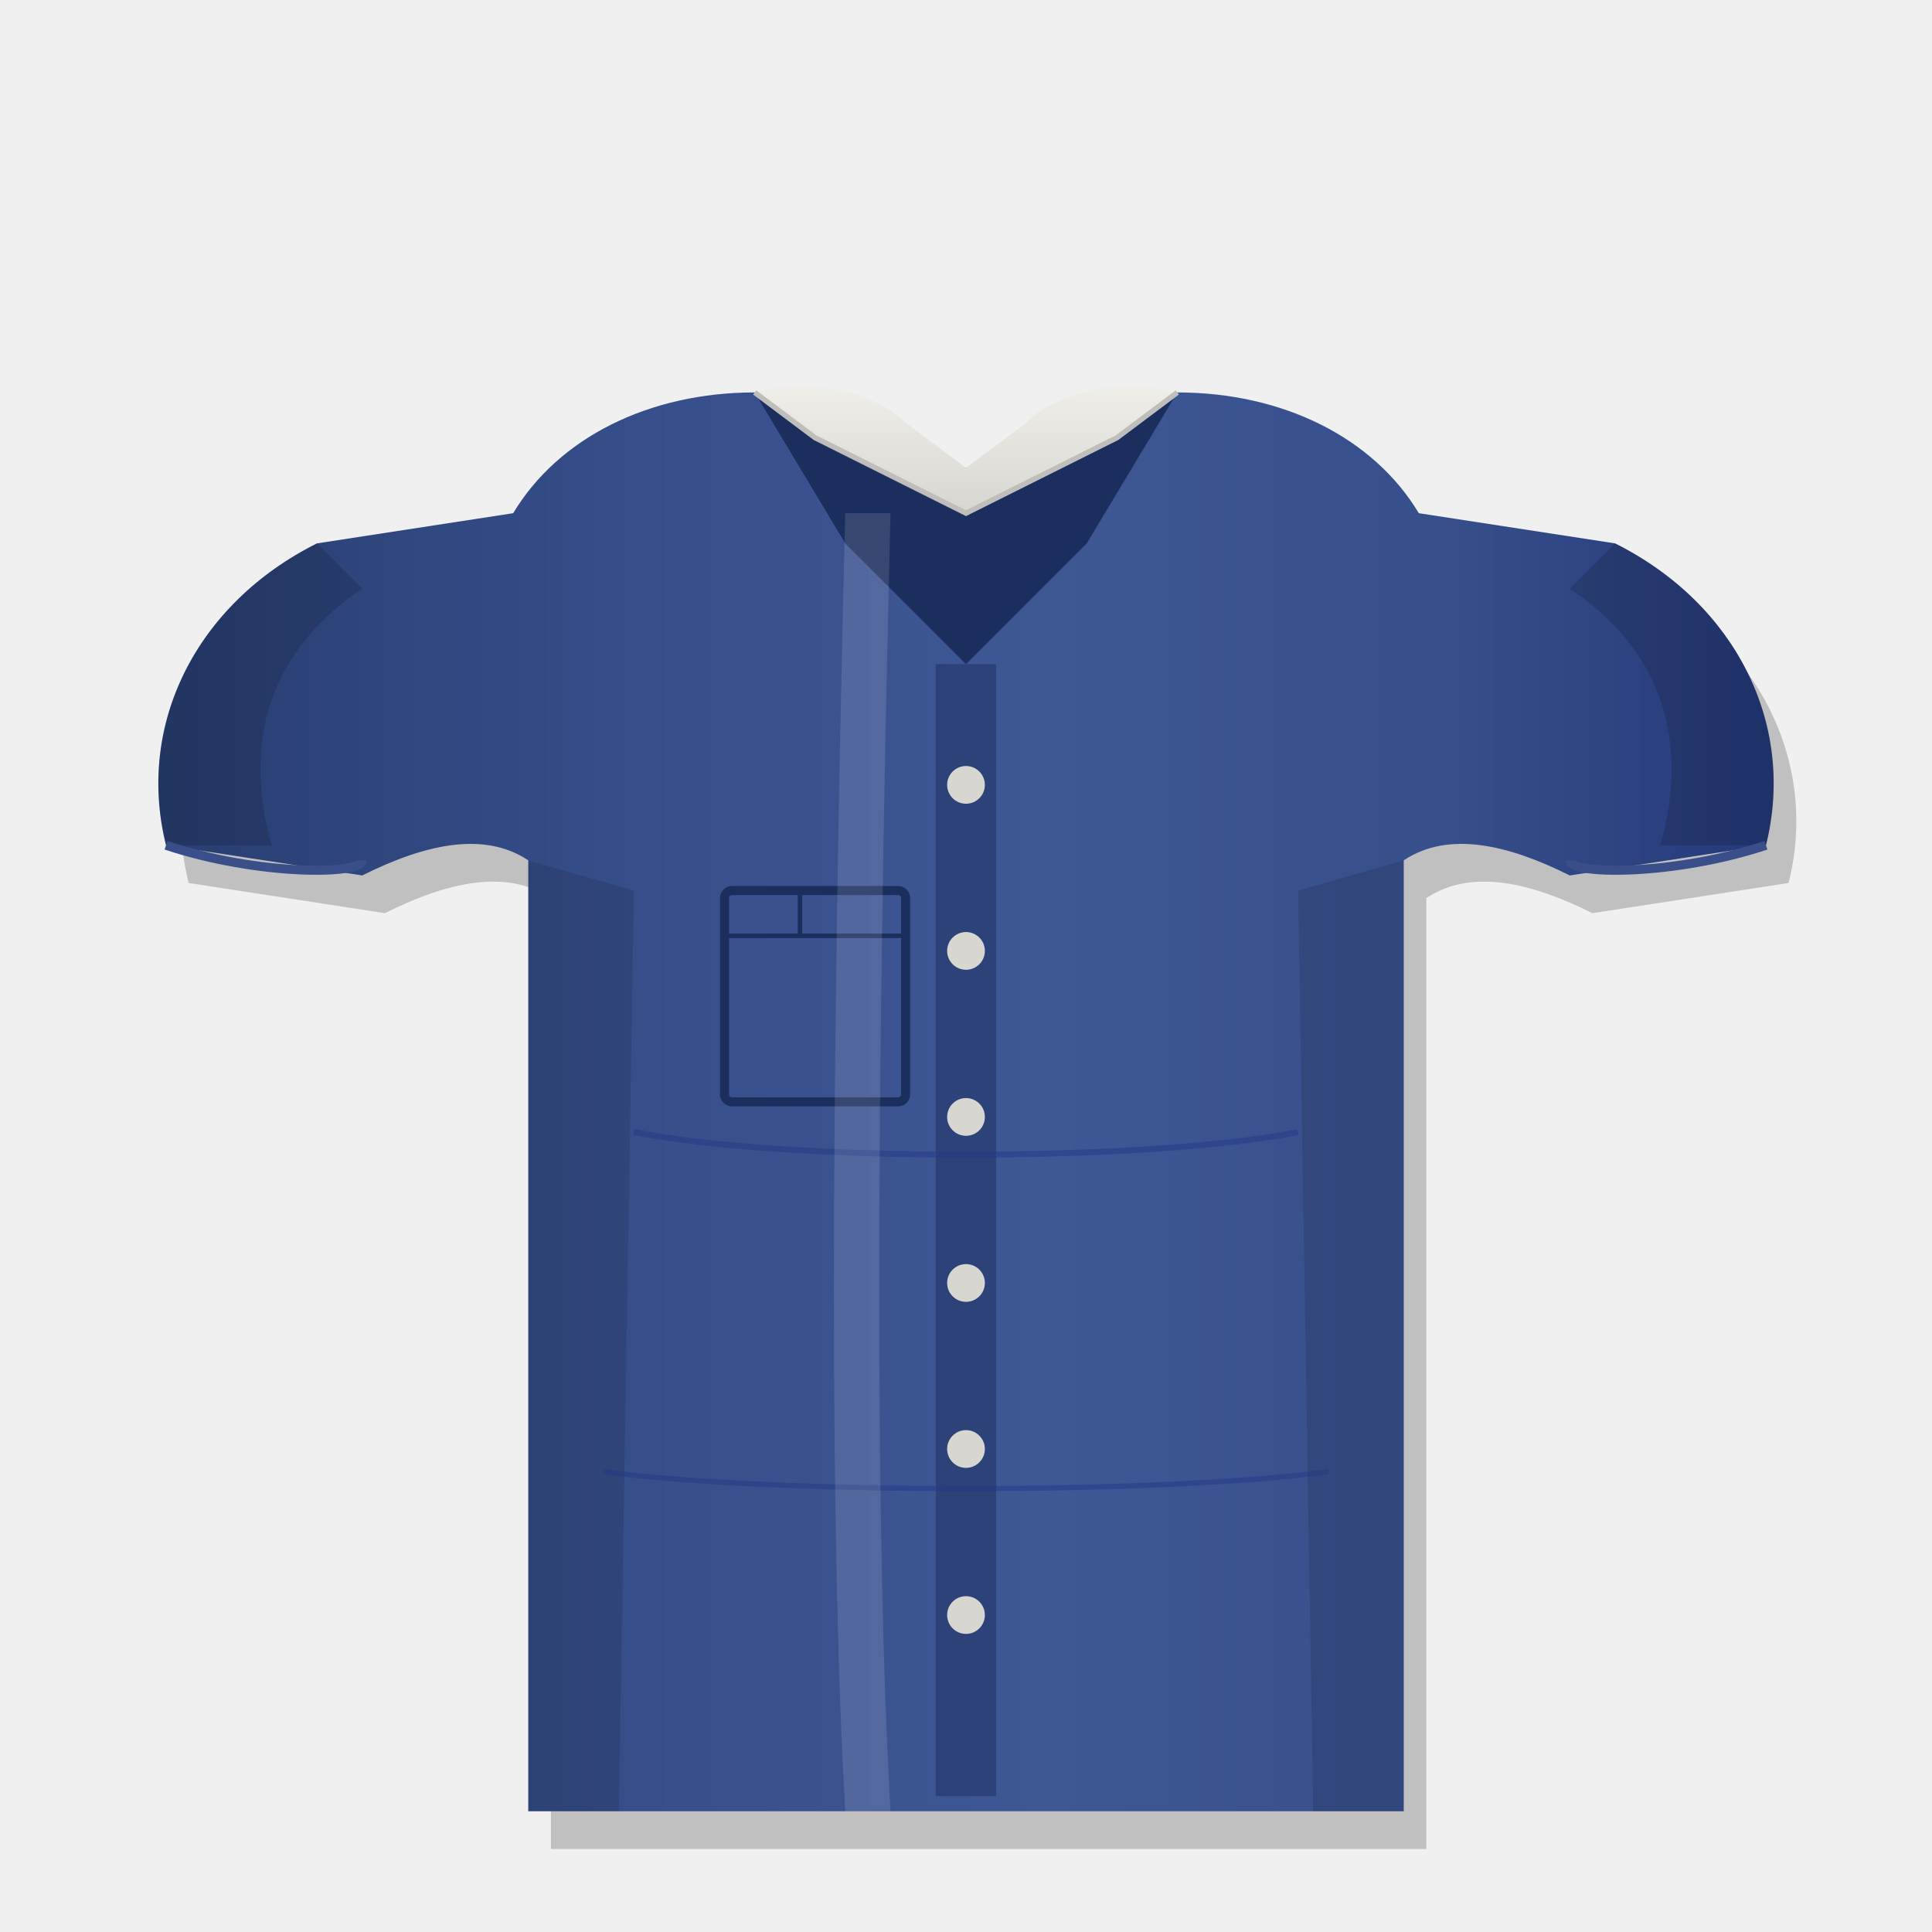
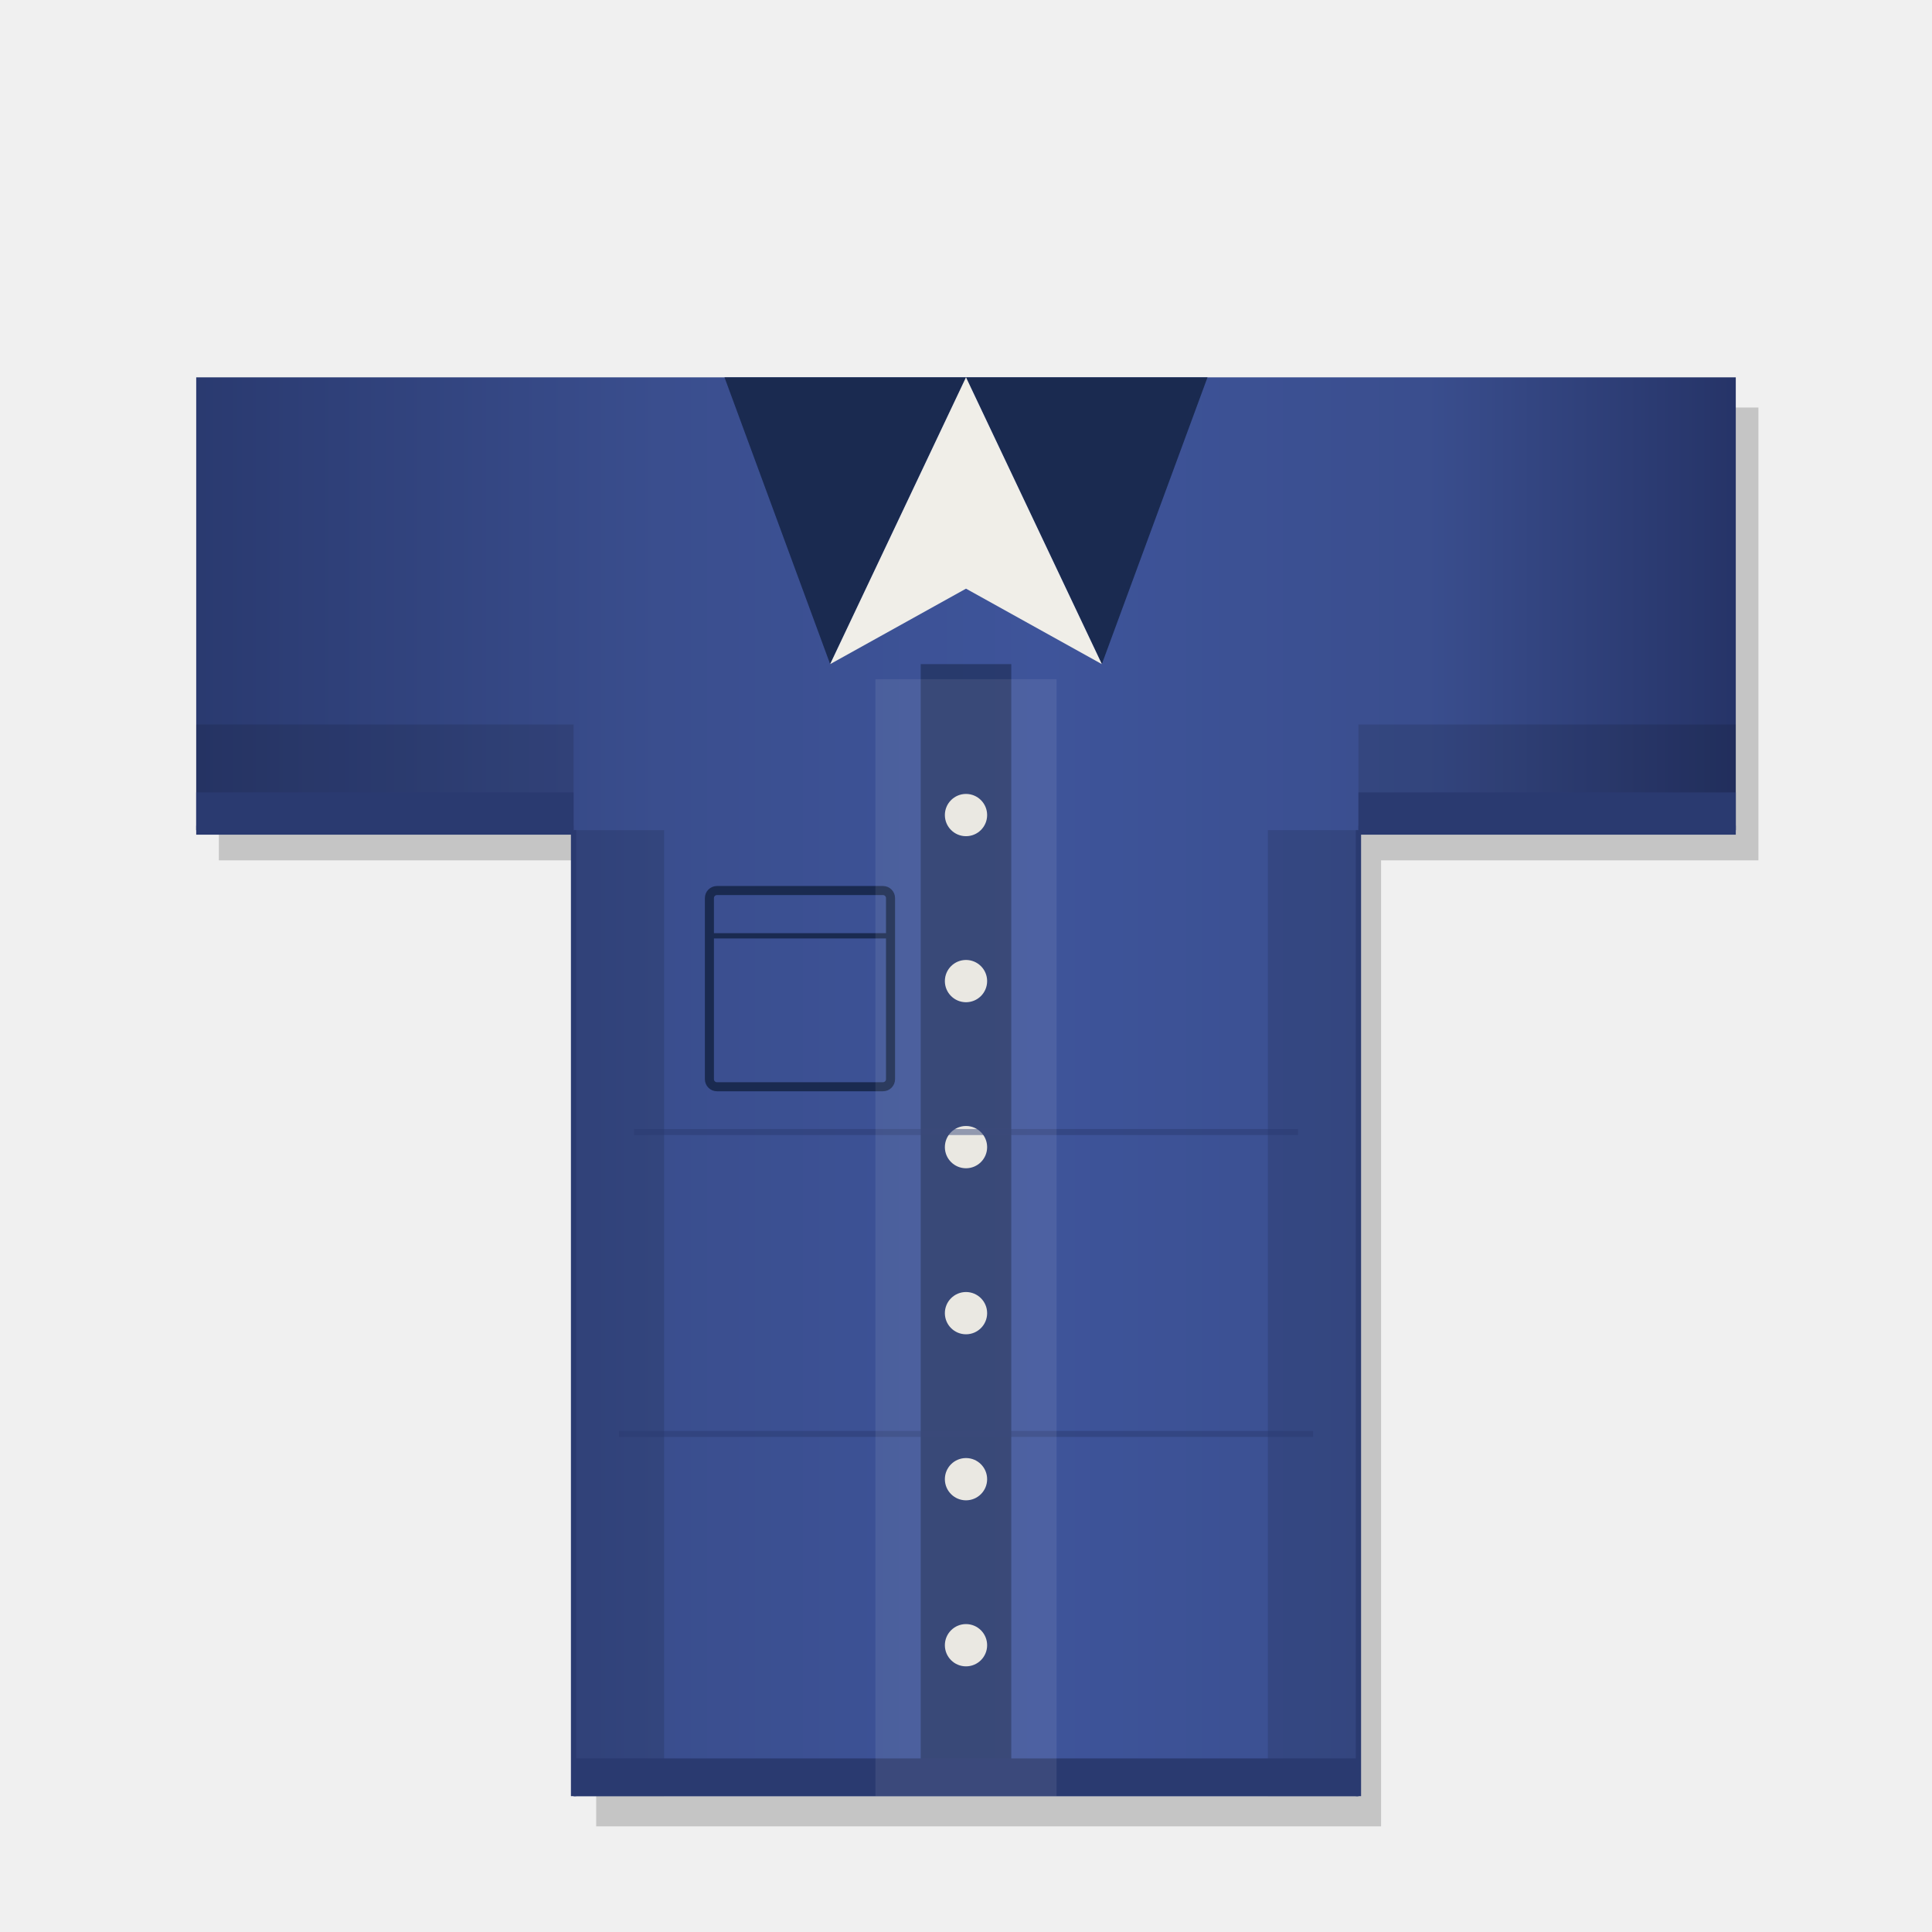
<svg xmlns="http://www.w3.org/2000/svg" width="256" height="256" viewBox="0 0 256 256">
  <defs>
    <linearGradient id="sg" x1="0%" y1="0%" x2="100%" y2="0%">
-       <stop offset="0%" stop-color="#283E72" />
-       <stop offset="30%" stop-color="#364E8A" />
-       <stop offset="55%" stop-color="#3E5896" />
-       <stop offset="80%" stop-color="#364E8A" />
-       <stop offset="100%" stop-color="#24387A" />
-     </linearGradient>
-     <linearGradient id="sg_v" x1="0%" y1="0%" x2="0%" y2="100%">
-       <stop offset="0%" stop-color="#3A4E8A" />
-       <stop offset="100%" stop-color="#243470" />
-     </linearGradient>
-     <linearGradient id="collar_g" x1="0%" y1="0%" x2="0%" y2="100%">
-       <stop offset="0%" stop-color="#F0EEE8" />
-       <stop offset="100%" stop-color="#D8D6D0" />
+       <stop offset="0%" stop-color="#2A3A70" />
+       <stop offset="30%" stop-color="#3A4E8E" />
+       <stop offset="55%" stop-color="#3E549A" />
+       <stop offset="80%" stop-color="#3A4E8E" />
+       <stop offset="100%" stop-color="#263468" />
    </linearGradient>
  </defs>
-   <path d="M100,52 C86,52 74,58 68,68 L42,72 C26,80 18,96 22,112 L48,116 C56,112 64,110 70,114 L70,240 L186,240 L186,114 C192,110 200,112 208,116 L234,112 C238,96 230,80 214,72 L188,68 C182,58 170,52 156,52 C150,56 140,62 128,66 C116,62 106,56 100,52 Z" fill="#000000" opacity="0.2" transform="translate(3,5)" />
-   <path d="M100,52 C86,52 74,58 68,68 L42,72 C26,80 18,96 22,112 L48,116 C56,112 64,110 70,114 L70,240 L186,240 L186,114 C192,110 200,112 208,116 L234,112 C238,96 230,80 214,72 L188,68 C182,58 170,52 156,52 C150,56 140,62 128,66 C116,62 106,56 100,52 Z" fill="url(#sg)" />
-   <path d="M100,52 L112,72 L128,88 L128,62 Z" fill="#1C2E5E" />
-   <path d="M156,52 L144,72 L128,88 L128,62 Z" fill="#1C2E5E" />
-   <path d="M100,52 C108,50 116,52 120,56 L128,62 L136,56 C140,52 148,50 156,52 L148,58 L128,68 L108,58 Z" fill="url(#collar_g)" />
-   <path d="M100,52 L108,58 L128,68 L148,58 L156,52" stroke="#C0BEBC" stroke-width="0.7" fill="none" />
-   <path d="M42,72 C26,80 18,96 22,112 L36,112 C32,98 36,86 48,78 Z" fill="#000" opacity="0.15" />
-   <path d="M214,72 C230,80 238,96 234,112 L220,112 C224,98 220,86 208,78 Z" fill="#000" opacity="0.15" />
-   <path d="M70,114 L70,240 L82,240 L84,118 Z" fill="#000" opacity="0.12" />
-   <path d="M186,114 L186,240 L174,240 L172,118 Z" fill="#000" opacity="0.12" />
-   <rect x="124" y="88" width="8" height="150" fill="#1C2E5E" opacity="0.5" />
-   <circle cx="128" cy="104" r="2.5" fill="#D8D6D0" />
-   <circle cx="128" cy="126" r="2.5" fill="#D8D6D0" />
-   <circle cx="128" cy="148" r="2.5" fill="#D8D6D0" />
-   <circle cx="128" cy="170" r="2.5" fill="#D8D6D0" />
-   <circle cx="128" cy="192" r="2.5" fill="#D8D6D0" />
-   <circle cx="128" cy="214" r="2.5" fill="#D8D6D0" />
-   <rect x="96" y="118" width="24" height="28" rx="1" fill="none" stroke="#1C2E5E" stroke-width="1.2" />
-   <line x1="96" y1="124" x2="120" y2="124" stroke="#1C2E5E" stroke-width="0.6" />
-   <line x1="106" y1="118" x2="106" y2="124" stroke="#1C2E5E" stroke-width="0.6" />
-   <path d="M84,150 C104,154 152,154 172,150" stroke="#243886" stroke-width="0.8" fill="none" opacity="0.5" />
-   <path d="M80,195 C102,198 154,198 176,195" stroke="#243886" stroke-width="0.7" fill="none" opacity="0.5" />
-   <path d="M22,112 C34,116 48,116 48,114" stroke="#3A4E8A" stroke-width="1.2" fill="none" />
-   <path d="M234,112 C222,116 208,116 208,114" stroke="#3A4E8A" stroke-width="1.2" fill="none" />
-   <path d="M112,68 C110,148 110,205 112,240 L118,240 C116,205 116,148 118,68 Z" fill="#FFFFFF" opacity="0.12" />
+   <path d="M 26,50 L 230,50 L 230,110 L 180,110 L 180,238 L 76,238 L 76,110 L 26,110 Z" fill="#000000" opacity="0.18" transform="translate(3,4)" />
+   <path d="M 26,50 L 230,50 L 230,110 L 180,110 L 180,238 L 76,238 L 76,110 L 26,110 Z" fill="url(#sg)" />
+   <polygon points="128,50 96,50 110,88" fill="#1A2A50" />
+   <polygon points="128,50 160,50 146,88" fill="#1A2A50" />
+   <polygon points="110,88 128,50 146,88 128,78" fill="#F0EEE8" />
+   <rect x="76" y="110" width="12" height="128" fill="#000000" opacity="0.12" />
+   <rect x="168" y="110" width="12" height="128" fill="#000000" opacity="0.12" />
+   <rect x="26" y="96" width="50" height="14" fill="#000000" opacity="0.12" />
+   <rect x="180" y="96" width="50" height="14" fill="#000000" opacity="0.12" />
+   <rect x="122" y="88" width="12" height="148" fill="#1A2A50" opacity="0.6" />
+   <circle cx="128" cy="108" r="2.8" fill="#E8E6E0" />
+   <circle cx="128" cy="130" r="2.8" fill="#E8E6E0" />
+   <circle cx="128" cy="152" r="2.8" fill="#E8E6E0" />
+   <circle cx="128" cy="174" r="2.8" fill="#E8E6E0" />
+   <circle cx="128" cy="196" r="2.8" fill="#E8E6E0" />
+   <circle cx="128" cy="218" r="2.8" fill="#E8E6E0" />
+   <rect x="94" y="118" width="24" height="26" rx="1" fill="none" stroke="#1A2A50" stroke-width="1.2" />
+   <line x1="94" y1="124" x2="118" y2="124" stroke="#1A2A50" stroke-width="0.7" />
+   <line x1="76" y1="110" x2="26" y2="110" stroke="#2A3A70" stroke-width="1.2" />
+   <line x1="180" y1="110" x2="230" y2="110" stroke="#2A3A70" stroke-width="1.2" />
+   <line x1="76" y1="110" x2="76" y2="238" stroke="#2A3A70" stroke-width="0.7" />
+   <line x1="180" y1="110" x2="180" y2="238" stroke="#2A3A70" stroke-width="0.7" />
+   <line x1="84" y1="150" x2="172" y2="150" stroke="#2A3A70" stroke-width="0.8" opacity="0.5" />
+   <line x1="82" y1="190" x2="174" y2="190" stroke="#2A3A70" stroke-width="0.8" opacity="0.5" />
+   <rect x="76" y="233" width="104" height="5" fill="#2A3A70" />
+   <rect x="26" y="105" width="50" height="5" fill="#2A3A70" />
+   <rect x="180" y="105" width="50" height="5" fill="#2A3A70" />
+   <rect x="116" y="90" width="24" height="148" fill="#FFFFFF" opacity="0.08" />
</svg>
